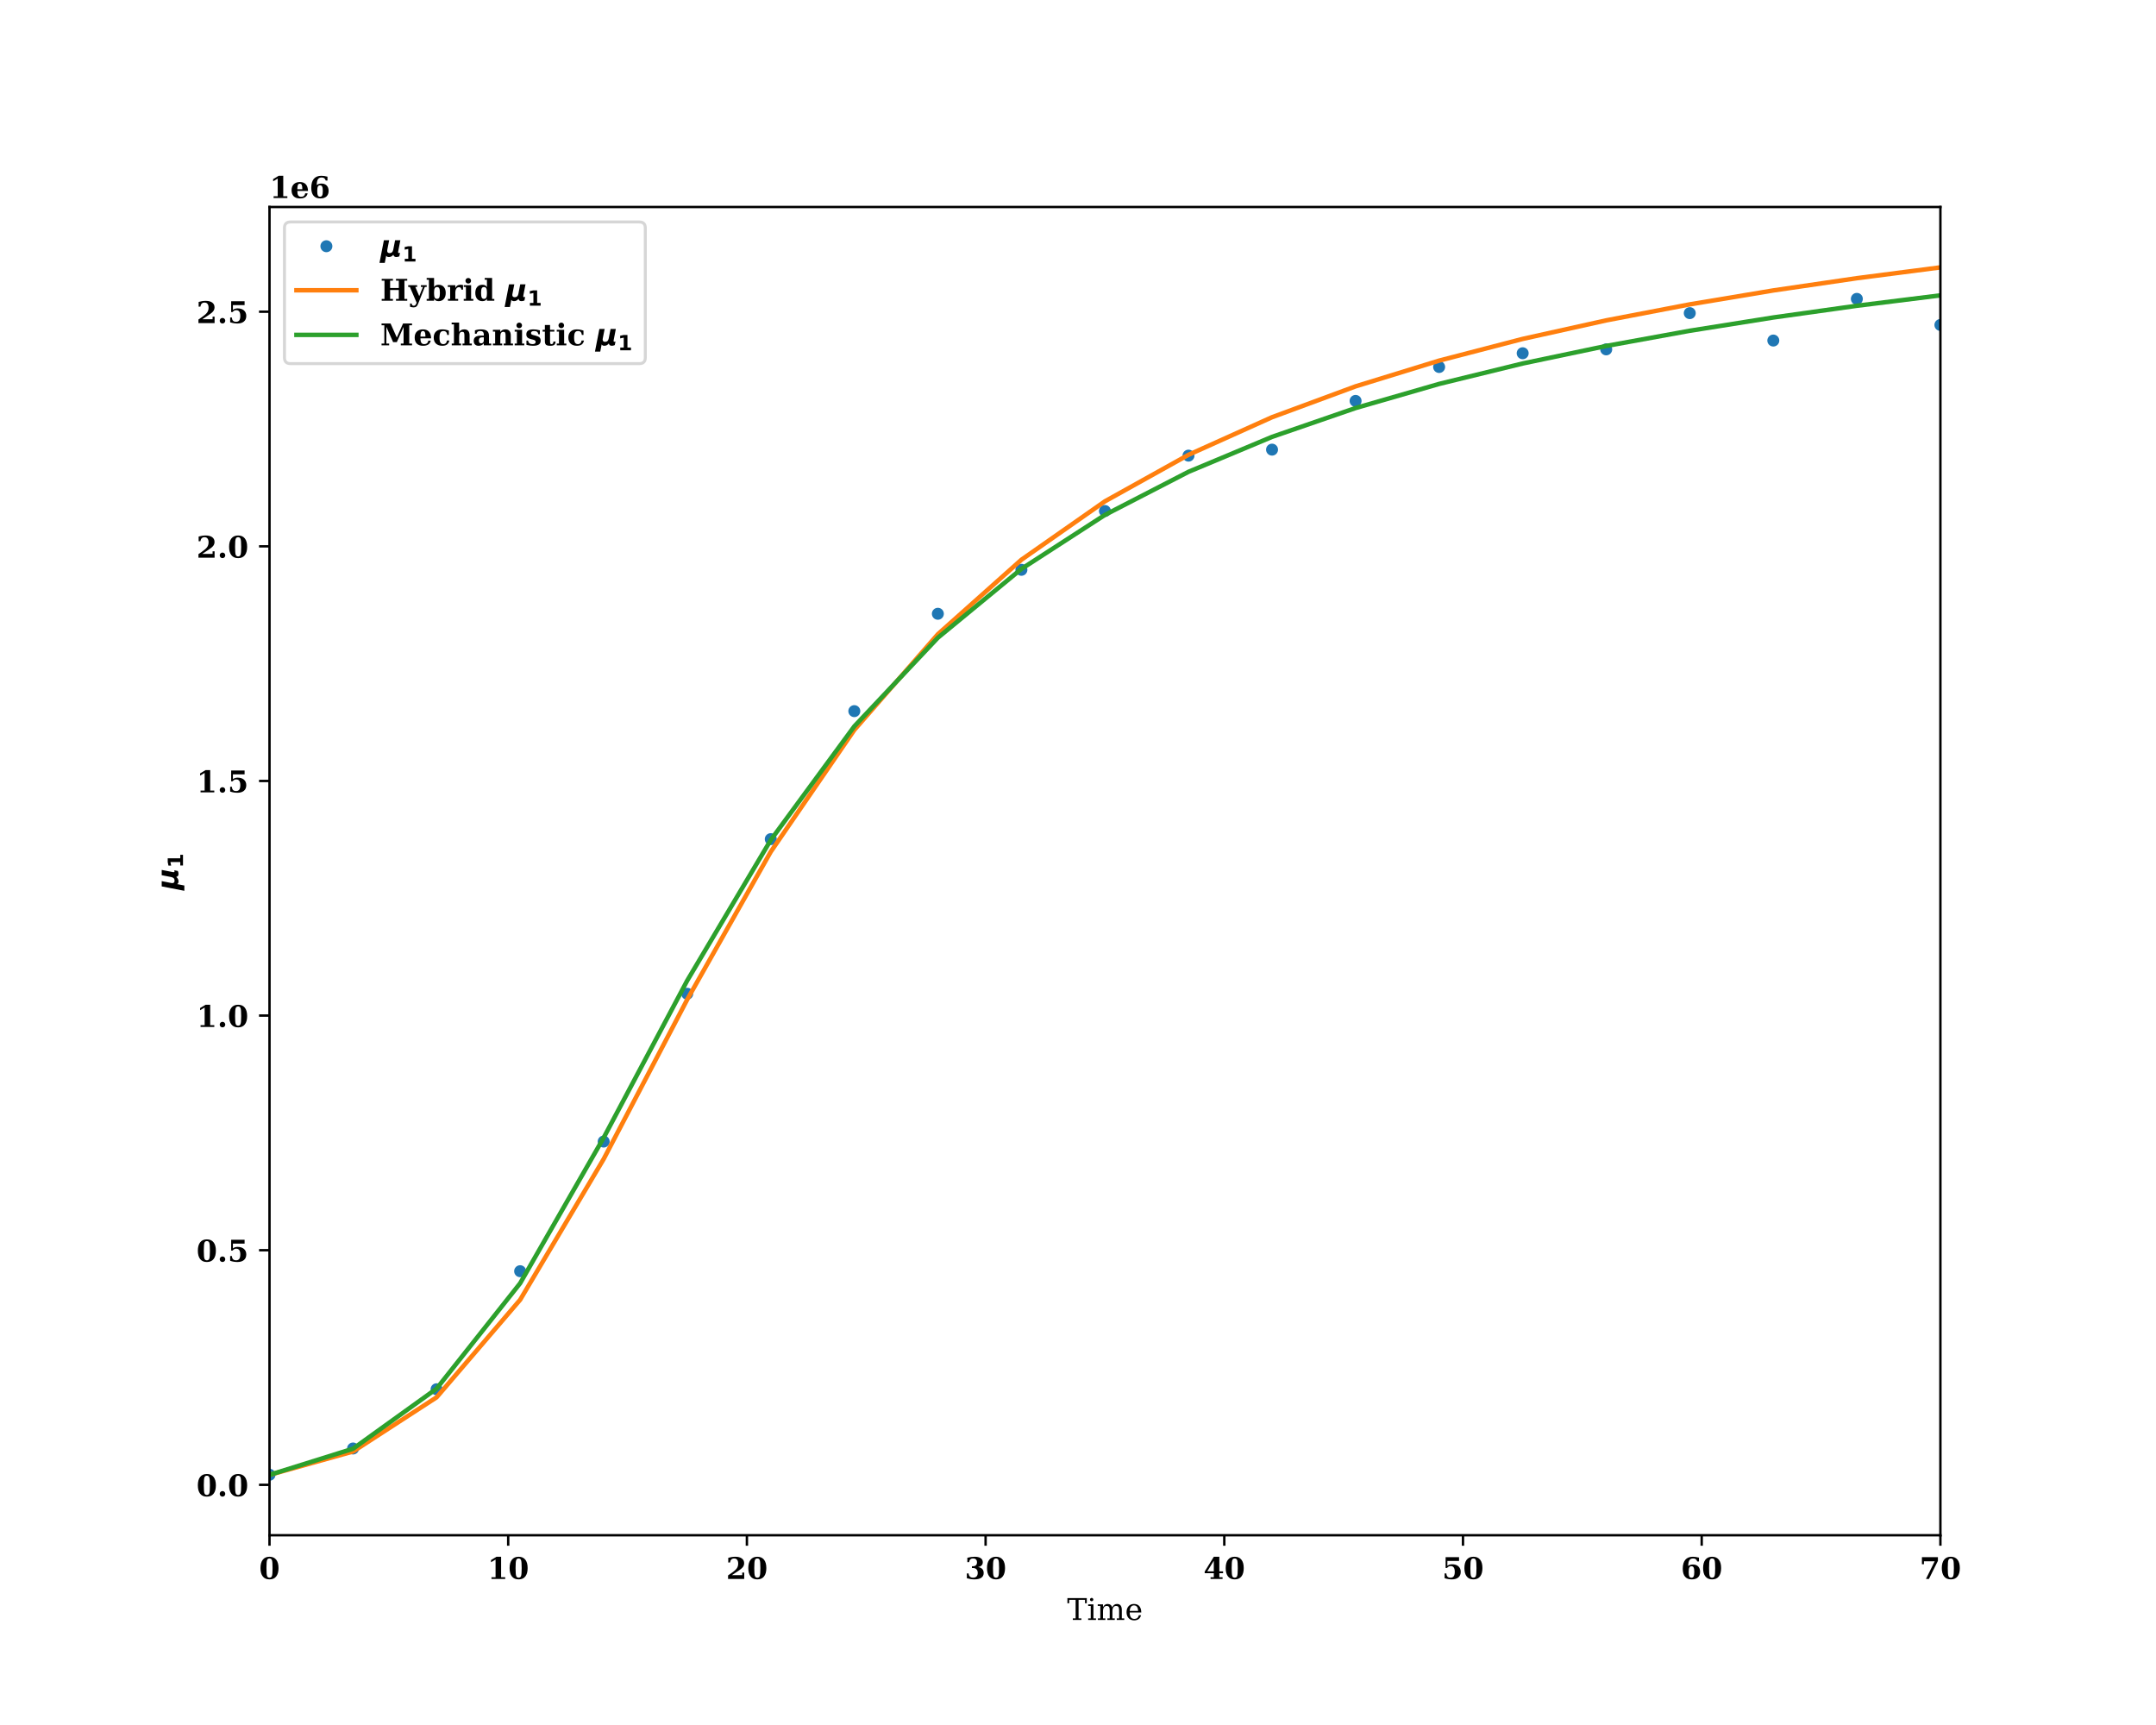
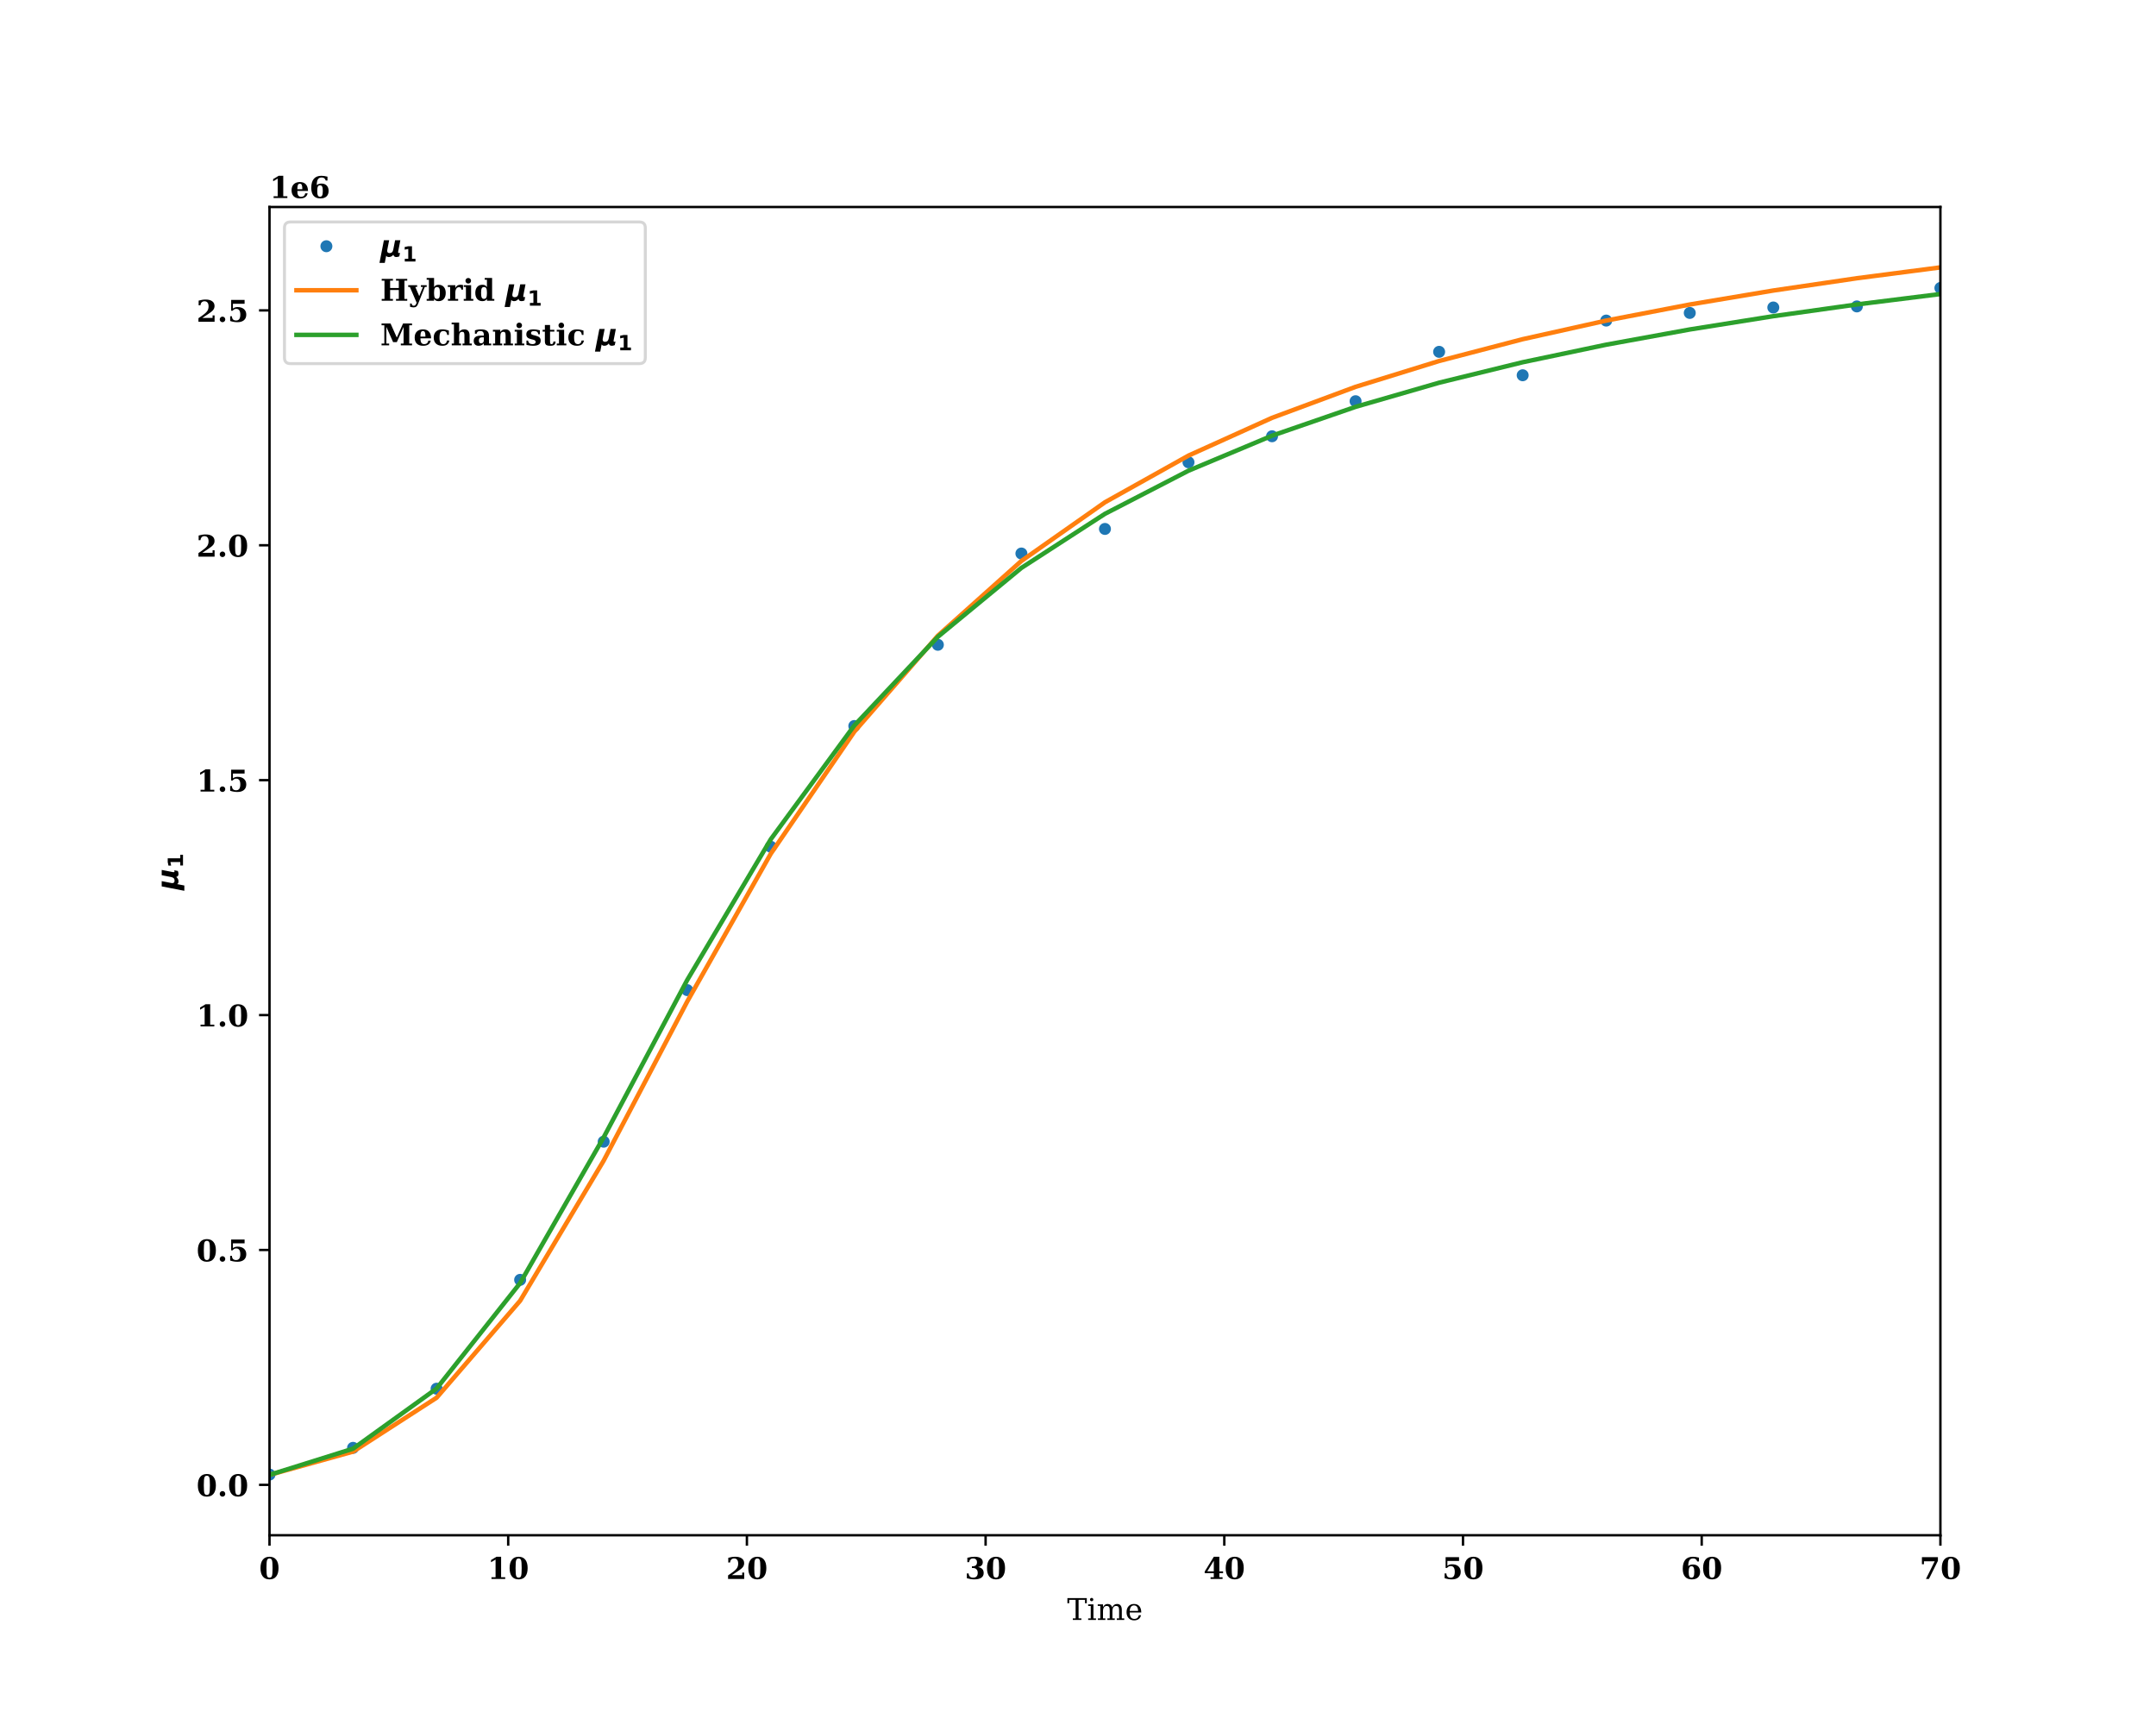
<svg xmlns="http://www.w3.org/2000/svg" xmlns:xlink="http://www.w3.org/1999/xlink" width="720pt" height="576pt" viewBox="0 0 720 576" version="1.1">
  <defs>
    <style type="text/css">*{stroke-linejoin: round; stroke-linecap: butt}</style>
  </defs>
  <g id="figure_1">
    <g id="patch_1">
      <path d="M 0 576  L 720 576  L 720 0  L 0 0  z " style="fill: #ffffff" />
    </g>
    <g id="axes_1">
      <g id="patch_2">
        <path d="M 90 512.64  L 648 512.64  L 648 69.12  L 90 69.12  z " style="fill: #ffffff" />
      </g>
      <g id="matplotlib.axis_1">
        <g id="xtick_1">
          <g id="line2d_1">
            <defs>
-               <path id="m599525be6f" d="M 0 0  L 0 3.5  " style="stroke: #000000; stroke-width: 0.8" />
-             </defs>
-             <g>
-               <use xlink:href="#m599525be6f" x="90" y="512.64" style="stroke: #000000; stroke-width: 0.8" />
+               <path id="mb74682ca42" d="M 0 0  L 0 3.5  " style="stroke: #000000; stroke-width: 0.8" />
+             </defs>
+             <g>
+               <use xlink:href="#mb74682ca42" x="90" y="512.64" style="stroke: #000000; stroke-width: 0.8" />
            </g>
          </g>
          <g id="text_1">
            <g transform="translate(86.52109 527.2384) scale(0.1 -0.1)">
              <defs>
                <path id="DejaVuSerif-Bold-30" d="M 2228 275  Q 2603 275 2742 615  Q 2881 956 2881 2328  Q 2881 3691 2742 4037  Q 2603 4384 2228 4384  Q 1853 4384 1714 4043  Q 1575 3703 1575 2328  Q 1575 956 1714 615  Q 1853 275 2228 275  z M 2228 -91  Q 1294 -91 797 532  Q 300 1156 300 2328  Q 300 3500 797 4125  Q 1294 4750 2228 4750  Q 3159 4750 3656 4125  Q 4153 3500 4153 2328  Q 4153 1156 3656 532  Q 3159 -91 2228 -91  z " transform="scale(0.015625)" />
              </defs>
              <use xlink:href="#DejaVuSerif-Bold-30" />
            </g>
          </g>
        </g>
        <g id="xtick_2">
          <g id="line2d_2">
            <g>
-               <use xlink:href="#m599525be6f" x="169.714" y="512.64" style="stroke: #000000; stroke-width: 0.8" />
+               <use xlink:href="#mb74682ca42" x="169.714" y="512.64" style="stroke: #000000; stroke-width: 0.8" />
            </g>
          </g>
          <g id="text_2">
            <g transform="translate(162.7565 527.2384) scale(0.1 -0.1)">
              <defs>
                <path id="DejaVuSerif-Bold-31" d="M 878 0  L 878 378  L 1753 378  L 1753 4153  L 781 3578  L 781 4044  L 1953 4750  L 2938 4750  L 2938 378  L 3816 378  L 3816 0  L 878 0  z " transform="scale(0.015625)" />
              </defs>
              <use xlink:href="#DejaVuSerif-Bold-31" />
              <use xlink:href="#DejaVuSerif-Bold-30" x="69.58" />
            </g>
          </g>
        </g>
        <g id="xtick_3">
          <g id="line2d_3">
            <g>
-               <use xlink:href="#m599525be6f" x="249.429" y="512.64" style="stroke: #000000; stroke-width: 0.8" />
+               <use xlink:href="#mb74682ca42" x="249.429" y="512.64" style="stroke: #000000; stroke-width: 0.8" />
            </g>
          </g>
          <g id="text_3">
            <g transform="translate(242.4708 527.2384) scale(0.1 -0.1)">
              <defs>
                <path id="DejaVuSerif-Bold-32" d="M 844 3513  L 469 3513  L 469 4519  Q 850 4634 1223 4692  Q 1597 4750 1978 4750  Q 2869 4750 3367 4386  Q 3866 4022 3866 3372  Q 3866 2909 3591 2542  Q 3316 2175 2541 1672  L 1241 819  L 3450 819  L 3450 1369  L 3878 1369  L 3878 0  L 428 0  L 428 763  L 1119 1241  Q 2003 1850 2297 2278  Q 2591 2706 2591 3278  Q 2591 3819 2367 4101  Q 2144 4384 1716 4384  Q 1347 4384 1125 4161  Q 903 3938 844 3513  z " transform="scale(0.015625)" />
              </defs>
              <use xlink:href="#DejaVuSerif-Bold-32" />
              <use xlink:href="#DejaVuSerif-Bold-30" x="69.58" />
            </g>
          </g>
        </g>
        <g id="xtick_4">
          <g id="line2d_4">
            <g>
-               <use xlink:href="#m599525be6f" x="329.143" y="512.64" style="stroke: #000000; stroke-width: 0.8" />
+               <use xlink:href="#mb74682ca42" x="329.143" y="512.64" style="stroke: #000000; stroke-width: 0.8" />
            </g>
          </g>
          <g id="text_4">
            <g transform="translate(322.185 527.2384) scale(0.1 -0.1)">
              <defs>
                <path id="DejaVuSerif-Bold-33" d="M 550 4531  Q 963 4641 1350 4695  Q 1738 4750 2106 4750  Q 2950 4750 3401 4448  Q 3853 4147 3853 3584  Q 3853 3163 3593 2900  Q 3334 2638 2834 2547  Q 3444 2450 3744 2131  Q 4044 1813 4044 1259  Q 4044 606 3526 257  Q 3009 -91 2028 -91  Q 1659 -91 1267 -28  Q 875 34 447 159  L 447 1184  L 825 1184  Q 859 741 1103 508  Q 1347 275 1778 275  Q 2253 275 2512 539  Q 2772 803 2772 1288  Q 2772 1794 2501 2069  Q 2231 2344 1734 2344  L 1528 2344  L 1528 2719  L 1691 2719  Q 2150 2719 2381 2931  Q 2613 3144 2613 3566  Q 2613 3963 2395 4173  Q 2178 4384 1772 4384  Q 1403 4384 1187 4182  Q 972 3981 928 3597  L 550 3597  L 550 4531  z " transform="scale(0.015625)" />
              </defs>
              <use xlink:href="#DejaVuSerif-Bold-33" />
              <use xlink:href="#DejaVuSerif-Bold-30" x="69.58" />
            </g>
          </g>
        </g>
        <g id="xtick_5">
          <g id="line2d_5">
            <g>
-               <use xlink:href="#m599525be6f" x="408.857" y="512.64" style="stroke: #000000; stroke-width: 0.8" />
+               <use xlink:href="#mb74682ca42" x="408.857" y="512.64" style="stroke: #000000; stroke-width: 0.8" />
            </g>
          </g>
          <g id="text_5">
            <g transform="translate(401.8993 527.2384) scale(0.1 -0.1)">
              <defs>
                <path id="DejaVuSerif-Bold-34" d="M 4084 0  L 1516 0  L 1516 378  L 2209 378  L 2209 1228  L 263 1228  L 263 1588  L 2216 4750  L 3391 4750  L 3391 1631  L 4191 1631  L 4191 1228  L 3391 1228  L 3391 378  L 4084 378  L 4084 0  z M 2209 1631  L 2209 3897  L 819 1631  L 2209 1631  z " transform="scale(0.015625)" />
              </defs>
              <use xlink:href="#DejaVuSerif-Bold-34" />
              <use xlink:href="#DejaVuSerif-Bold-30" x="69.58" />
            </g>
          </g>
        </g>
        <g id="xtick_6">
          <g id="line2d_6">
            <g>
-               <use xlink:href="#m599525be6f" x="488.571" y="512.64" style="stroke: #000000; stroke-width: 0.8" />
+               <use xlink:href="#mb74682ca42" x="488.571" y="512.64" style="stroke: #000000; stroke-width: 0.8" />
            </g>
          </g>
          <g id="text_6">
            <g transform="translate(481.6136 527.2384) scale(0.1 -0.1)">
              <defs>
                <path id="DejaVuSerif-Bold-35" d="M 3609 4666  L 3609 3847  L 1113 3847  L 1113 2822  Q 1319 2981 1572 3062  Q 1825 3144 2106 3144  Q 2969 3144 3469 2708  Q 3969 2272 3969 1522  Q 3969 759 3469 334  Q 2969 -91 2069 -91  Q 1688 -91 1311 -28  Q 934 34 525 166  L 525 1184  L 900 1184  Q 919 725 1139 500  Q 1359 275 1791 275  Q 2250 275 2472 583  Q 2694 891 2694 1522  Q 2694 2144 2476 2451  Q 2259 2759 1819 2759  Q 1581 2759 1395 2661  Q 1209 2563 1050 2356  L 738 2356  L 738 4666  L 3609 4666  z " transform="scale(0.015625)" />
              </defs>
              <use xlink:href="#DejaVuSerif-Bold-35" />
              <use xlink:href="#DejaVuSerif-Bold-30" x="69.58" />
            </g>
          </g>
        </g>
        <g id="xtick_7">
          <g id="line2d_7">
            <g>
-               <use xlink:href="#m599525be6f" x="568.286" y="512.64" style="stroke: #000000; stroke-width: 0.8" />
+               <use xlink:href="#mb74682ca42" x="568.286" y="512.64" style="stroke: #000000; stroke-width: 0.8" />
            </g>
          </g>
          <g id="text_7">
            <g transform="translate(561.3279 527.2384) scale(0.1 -0.1)">
              <defs>
                <path id="DejaVuSerif-Bold-36" d="M 1575 2766  Q 1778 2928 2029 3009  Q 2281 3091 2578 3091  Q 3294 3091 3701 2672  Q 4109 2253 4109 1522  Q 4109 750 3650 329  Q 3191 -91 2344 -91  Q 1388 -91 895 486  Q 403 1063 403 2181  Q 403 3453 950 4101  Q 1497 4750 2572 4750  Q 2853 4750 3175 4703  Q 3497 4656 3866 4563  L 3866 3738  L 3488 3738  Q 3409 4056 3192 4220  Q 2975 4384 2631 4384  Q 2075 4384 1826 4003  Q 1578 3622 1575 2766  z M 2272 275  Q 2594 275 2731 548  Q 2869 822 2869 1497  Q 2869 2172 2731 2445  Q 2594 2719 2272 2719  Q 1950 2719 1814 2445  Q 1678 2172 1678 1497  Q 1678 822 1814 548  Q 1950 275 2272 275  z " transform="scale(0.015625)" />
              </defs>
              <use xlink:href="#DejaVuSerif-Bold-36" />
              <use xlink:href="#DejaVuSerif-Bold-30" x="69.58" />
            </g>
          </g>
        </g>
        <g id="xtick_8">
          <g id="line2d_8">
            <g>
-               <use xlink:href="#m599525be6f" x="648" y="512.64" style="stroke: #000000; stroke-width: 0.8" />
+               <use xlink:href="#mb74682ca42" x="648" y="512.64" style="stroke: #000000; stroke-width: 0.8" />
            </g>
          </g>
          <g id="text_8">
            <g transform="translate(641.0422 527.2384) scale(0.1 -0.1)">
              <defs>
                <path id="DejaVuSerif-Bold-37" d="M 3922 3872  L 1997 0  L 1363 0  L 3238 3781  L 934 3781  L 934 3150  L 506 3150  L 506 4666  L 3922 4666  L 3922 3872  z " transform="scale(0.015625)" />
              </defs>
              <use xlink:href="#DejaVuSerif-Bold-37" />
              <use xlink:href="#DejaVuSerif-Bold-30" x="69.58" />
            </g>
          </g>
        </g>
        <g id="text_9">
          <g transform="translate(356.3648 540.9166) scale(0.1 -0.1)">
            <defs>
              <path id="DejaVuSerif-54" d="M 1222 0  L 1222 331  L 1819 331  L 1819 4294  L 447 4294  L 447 3566  L 63 3566  L 63 4666  L 4206 4666  L 4206 3566  L 3822 3566  L 3822 4294  L 2450 4294  L 2450 331  L 3047 331  L 3047 0  L 1222 0  z " transform="scale(0.015625)" />
              <path id="DejaVuSerif-69" d="M 622 4353  Q 622 4497 726 4603  Q 831 4709 978 4709  Q 1122 4709 1226 4603  Q 1331 4497 1331 4353  Q 1331 4206 1228 4103  Q 1125 4000 978 4000  Q 831 4000 726 4103  Q 622 4206 622 4353  z M 1356 331  L 1900 331  L 1900 0  L 231 0  L 231 331  L 781 331  L 781 2988  L 231 2988  L 231 3322  L 1356 3322  L 1356 331  z " transform="scale(0.015625)" />
              <path id="DejaVuSerif-6d" d="M 3316 2675  Q 3481 3041 3739 3227  Q 3997 3413 4341 3413  Q 4863 3413 5119 3089  Q 5375 2766 5375 2113  L 5375 331  L 5894 331  L 5894 0  L 4300 0  L 4300 331  L 4800 331  L 4800 2047  Q 4800 2556 4650 2772  Q 4500 2988 4153 2988  Q 3769 2988 3567 2697  Q 3366 2406 3366 1850  L 3366 331  L 3866 331  L 3866 0  L 2291 0  L 2291 331  L 2791 331  L 2791 2069  Q 2791 2566 2641 2777  Q 2491 2988 2144 2988  Q 1759 2988 1557 2697  Q 1356 2406 1356 1850  L 1356 331  L 1856 331  L 1856 0  L 263 0  L 263 331  L 781 331  L 781 2994  L 231 2994  L 231 3322  L 1356 3322  L 1356 2731  Q 1516 3063 1762 3238  Q 2009 3413 2322 3413  Q 2709 3413 2968 3220  Q 3228 3028 3316 2675  z " transform="scale(0.015625)" />
              <path id="DejaVuSerif-65" d="M 3469 1600  L 991 1600  L 991 1575  Q 991 903 1244 561  Q 1497 219 1991 219  Q 2369 219 2611 417  Q 2853 616 2950 1006  L 3413 1006  Q 3275 459 2904 184  Q 2534 -91 1931 -91  Q 1203 -91 761 389  Q 319 869 319 1663  Q 319 2450 753 2931  Q 1188 3413 1894 3413  Q 2647 3413 3050 2948  Q 3453 2484 3469 1600  z M 2791 1931  Q 2772 2513 2545 2808  Q 2319 3103 1894 3103  Q 1497 3103 1269 2806  Q 1041 2509 991 1931  L 2791 1931  z " transform="scale(0.015625)" />
            </defs>
            <use xlink:href="#DejaVuSerif-54" />
            <use xlink:href="#DejaVuSerif-69" x="66.699" />
            <use xlink:href="#DejaVuSerif-6d" x="98.682" />
            <use xlink:href="#DejaVuSerif-65" x="193.506" />
          </g>
        </g>
      </g>
      <g id="matplotlib.axis_2">
        <g id="ytick_1">
          <g id="line2d_9">
            <defs>
-               <path id="m975a91f52a" d="M 0 0  L -3.5 0  " style="stroke: #000000; stroke-width: 0.8" />
-             </defs>
-             <g>
-               <use xlink:href="#m975a91f52a" x="90" y="495.808" style="stroke: #000000; stroke-width: 0.8" />
+               <path id="md5a91a5d06" d="M 0 0  L -3.5 0  " style="stroke: #000000; stroke-width: 0.8" />
+             </defs>
+             <g>
+               <use xlink:href="#md5a91a5d06" x="90" y="495.811" style="stroke: #000000; stroke-width: 0.8" />
            </g>
          </g>
          <g id="text_10">
-             <g transform="translate(65.60313 499.6069) scale(0.1 -0.1)">
+             <g transform="translate(65.60313 499.6107) scale(0.1 -0.1)">
              <defs>
                <path id="DejaVuSerif-Bold-2e" d="M 519 506  Q 519 750 694 925  Q 869 1100 1113 1100  Q 1359 1100 1534 925  Q 1709 750 1709 506  Q 1709 259 1534 84  Q 1359 -91 1113 -91  Q 869 -91 694 84  Q 519 259 519 506  z " transform="scale(0.015625)" />
              </defs>
              <use xlink:href="#DejaVuSerif-Bold-30" />
              <use xlink:href="#DejaVuSerif-Bold-2e" x="69.58" />
              <use xlink:href="#DejaVuSerif-Bold-30" x="104.395" />
            </g>
          </g>
        </g>
        <g id="ytick_2">
          <g id="line2d_10">
            <g>
-               <use xlink:href="#m975a91f52a" x="90" y="417.463" style="stroke: #000000; stroke-width: 0.8" />
+               <use xlink:href="#md5a91a5d06" x="90" y="417.378" style="stroke: #000000; stroke-width: 0.8" />
            </g>
          </g>
          <g id="text_11">
-             <g transform="translate(65.60313 421.2618) scale(0.1 -0.1)">
+             <g transform="translate(65.60313 421.1772) scale(0.1 -0.1)">
              <use xlink:href="#DejaVuSerif-Bold-30" />
              <use xlink:href="#DejaVuSerif-Bold-2e" x="69.58" />
              <use xlink:href="#DejaVuSerif-Bold-35" x="104.395" />
            </g>
          </g>
        </g>
        <g id="ytick_3">
          <g id="line2d_11">
            <g>
-               <use xlink:href="#m975a91f52a" x="90" y="339.117" style="stroke: #000000; stroke-width: 0.8" />
+               <use xlink:href="#md5a91a5d06" x="90" y="338.945" style="stroke: #000000; stroke-width: 0.8" />
            </g>
          </g>
          <g id="text_12">
-             <g transform="translate(65.60313 342.9166) scale(0.1 -0.1)">
+             <g transform="translate(65.60313 342.7438) scale(0.1 -0.1)">
              <use xlink:href="#DejaVuSerif-Bold-31" />
              <use xlink:href="#DejaVuSerif-Bold-2e" x="69.58" />
              <use xlink:href="#DejaVuSerif-Bold-30" x="104.395" />
            </g>
          </g>
        </g>
        <g id="ytick_4">
          <g id="line2d_12">
            <g>
-               <use xlink:href="#m975a91f52a" x="90" y="260.772" style="stroke: #000000; stroke-width: 0.8" />
+               <use xlink:href="#md5a91a5d06" x="90" y="260.511" style="stroke: #000000; stroke-width: 0.8" />
            </g>
          </g>
          <g id="text_13">
-             <g transform="translate(65.60313 264.5715) scale(0.1 -0.1)">
+             <g transform="translate(65.60313 264.3103) scale(0.1 -0.1)">
              <use xlink:href="#DejaVuSerif-Bold-31" />
              <use xlink:href="#DejaVuSerif-Bold-2e" x="69.58" />
              <use xlink:href="#DejaVuSerif-Bold-35" x="104.395" />
            </g>
          </g>
        </g>
        <g id="ytick_5">
          <g id="line2d_13">
            <g>
-               <use xlink:href="#m975a91f52a" x="90" y="182.427" style="stroke: #000000; stroke-width: 0.8" />
+               <use xlink:href="#md5a91a5d06" x="90" y="182.078" style="stroke: #000000; stroke-width: 0.8" />
            </g>
          </g>
          <g id="text_14">
-             <g transform="translate(65.60313 186.2263) scale(0.1 -0.1)">
+             <g transform="translate(65.60313 185.8769) scale(0.1 -0.1)">
              <use xlink:href="#DejaVuSerif-Bold-32" />
              <use xlink:href="#DejaVuSerif-Bold-2e" x="69.58" />
              <use xlink:href="#DejaVuSerif-Bold-30" x="104.395" />
            </g>
          </g>
        </g>
        <g id="ytick_6">
          <g id="line2d_14">
            <g>
-               <use xlink:href="#m975a91f52a" x="90" y="104.082" style="stroke: #000000; stroke-width: 0.8" />
+               <use xlink:href="#md5a91a5d06" x="90" y="103.644" style="stroke: #000000; stroke-width: 0.8" />
            </g>
          </g>
          <g id="text_15">
-             <g transform="translate(65.60313 107.8812) scale(0.1 -0.1)">
+             <g transform="translate(65.60313 107.4434) scale(0.1 -0.1)">
              <use xlink:href="#DejaVuSerif-Bold-32" />
              <use xlink:href="#DejaVuSerif-Bold-2e" x="69.58" />
              <use xlink:href="#DejaVuSerif-Bold-35" x="104.395" />
            </g>
          </g>
        </g>
        <g id="text_16">
          <g transform="translate(59.50312 297.18) rotate(-90) scale(0.1 -0.1)">
            <defs>
              <path id="DejaVuSans-BoldOblique-3bc" d="M -172 -1338  L 769 3500  L 1894 3500  L 1497 1466  Q 1484 1400 1478 1337  Q 1472 1275 1472 1222  Q 1472 994 1606 872  Q 1741 750 1997 750  Q 2316 750 2503 925  Q 2691 1100 2766 1466  L 3163 3500  L 4288 3500  L 3834 1159  Q 3822 1094 3815 1039  Q 3809 984 3809 941  Q 3809 850 3851 806  Q 3894 763 3981 763  Q 4034 763 4095 780  Q 4156 797 4219 831  L 4063 50  Q 3884 -22 3731 -56  Q 3578 -91 3438 -91  Q 3163 -91 3008 28  Q 2853 147 2791 403  Q 2597 156 2361 32  Q 2125 -91 1850 -91  Q 1619 -91 1473 -17  Q 1328 56 1259 206  L 959 -1338  L -172 -1338  z " transform="scale(0.015625)" />
              <path id="DejaVuSans-Bold-31" d="M 750 831  L 1813 831  L 1813 3847  L 722 3622  L 722 4441  L 1806 4666  L 2950 4666  L 2950 831  L 4013 831  L 4013 0  L 750 0  L 750 831  z " transform="scale(0.015625)" />
            </defs>
            <use xlink:href="#DejaVuSans-BoldOblique-3bc" transform="translate(0 0.3125)" />
            <use xlink:href="#DejaVuSans-Bold-31" transform="translate(73.58398 -16.09375) scale(0.7)" />
          </g>
        </g>
        <g id="text_17">
          <g transform="translate(90 66.12) scale(0.1 -0.1)">
            <defs>
              <path id="DejaVuSerif-Bold-65" d="M 2566 1875  Q 2566 2531 2444 2795  Q 2322 3059 2028 3059  Q 1744 3059 1620 2800  Q 1497 2541 1497 1931  L 1497 1875  L 2566 1875  z M 3781 1503  L 1497 1503  L 1497 1478  Q 1497 834 1690 548  Q 1884 263 2316 263  Q 2675 263 2897 453  Q 3119 644 3181 1006  L 3700 1006  Q 3566 441 3166 175  Q 2766 -91 2047 -91  Q 1184 -91 723 364  Q 263 819 263 1663  Q 263 2488 734 2950  Q 1206 3413 2047 3413  Q 2872 3413 3312 2927  Q 3753 2441 3781 1503  z " transform="scale(0.015625)" />
            </defs>
            <use xlink:href="#DejaVuSerif-Bold-31" />
            <use xlink:href="#DejaVuSerif-Bold-65" x="69.58" />
            <use xlink:href="#DejaVuSerif-Bold-36" x="133.203" />
          </g>
        </g>
      </g>
      <g id="line2d_15">
        <defs>
-           <path id="mb61118e968" d="M 0 1.5  C 0.398 1.5 0.779 1.342 1.061 1.061  C 1.342 0.779 1.5 0.398 1.5 0  C 1.5 -0.398 1.342 -0.779 1.061 -1.061  C 0.779 -1.342 0.398 -1.5 0 -1.5  C -0.398 -1.5 -0.779 -1.342 -1.061 -1.061  C -1.342 -0.779 -1.5 -0.398 -1.5 0  C -1.5 0.398 -1.342 0.779 -1.061 1.061  C -0.779 1.342 -0.398 1.5 0 1.5  z " style="stroke: #1f77b4" />
+           <path id="m2763225890" d="M 0 1.5  C 0.398 1.5 0.779 1.342 1.061 1.061  C 1.342 0.779 1.5 0.398 1.5 0  C 1.5 -0.398 1.342 -0.779 1.061 -1.061  C 0.779 -1.342 0.398 -1.5 0 -1.5  C -0.398 -1.5 -0.779 -1.342 -1.061 -1.061  C -1.342 -0.779 -1.5 -0.398 -1.5 0  C -1.5 0.398 -1.342 0.779 -1.061 1.061  C -0.779 1.342 -0.398 1.5 0 1.5  z " style="stroke: #1f77b4" />
        </defs>
-         <g clip-path="url(#pb6cab0a854)">
-           <use xlink:href="#mb61118e968" x="90" y="492.445" style="fill: #1f77b4; stroke: #1f77b4" />
-           <use xlink:href="#mb61118e968" x="117.9" y="483.672" style="fill: #1f77b4; stroke: #1f77b4" />
-           <use xlink:href="#mb61118e968" x="145.8" y="463.887" style="fill: #1f77b4; stroke: #1f77b4" />
-           <use xlink:href="#mb61118e968" x="173.7" y="424.472" style="fill: #1f77b4; stroke: #1f77b4" />
-           <use xlink:href="#mb61118e968" x="201.6" y="381.179" style="fill: #1f77b4; stroke: #1f77b4" />
-           <use xlink:href="#mb61118e968" x="229.5" y="331.833" style="fill: #1f77b4; stroke: #1f77b4" />
-           <use xlink:href="#mb61118e968" x="257.4" y="280.201" style="fill: #1f77b4; stroke: #1f77b4" />
-           <use xlink:href="#mb61118e968" x="285.3" y="237.456" style="fill: #1f77b4; stroke: #1f77b4" />
-           <use xlink:href="#mb61118e968" x="313.2" y="204.947" style="fill: #1f77b4; stroke: #1f77b4" />
-           <use xlink:href="#mb61118e968" x="341.1" y="190.266" style="fill: #1f77b4; stroke: #1f77b4" />
-           <use xlink:href="#mb61118e968" x="369" y="170.636" style="fill: #1f77b4; stroke: #1f77b4" />
-           <use xlink:href="#mb61118e968" x="396.9" y="152.141" style="fill: #1f77b4; stroke: #1f77b4" />
-           <use xlink:href="#mb61118e968" x="424.8" y="150.14" style="fill: #1f77b4; stroke: #1f77b4" />
-           <use xlink:href="#mb61118e968" x="452.7" y="133.868" style="fill: #1f77b4; stroke: #1f77b4" />
-           <use xlink:href="#mb61118e968" x="480.6" y="122.542" style="fill: #1f77b4; stroke: #1f77b4" />
-           <use xlink:href="#mb61118e968" x="508.5" y="117.954" style="fill: #1f77b4; stroke: #1f77b4" />
-           <use xlink:href="#mb61118e968" x="536.4" y="116.656" style="fill: #1f77b4; stroke: #1f77b4" />
-           <use xlink:href="#mb61118e968" x="564.3" y="104.556" style="fill: #1f77b4; stroke: #1f77b4" />
-           <use xlink:href="#mb61118e968" x="592.2" y="113.714" style="fill: #1f77b4; stroke: #1f77b4" />
-           <use xlink:href="#mb61118e968" x="620.1" y="99.797" style="fill: #1f77b4; stroke: #1f77b4" />
-           <use xlink:href="#mb61118e968" x="648" y="108.507" style="fill: #1f77b4; stroke: #1f77b4" />
+         <g clip-path="url(#peb19f3021e)">
+           <use xlink:href="#m2763225890" x="90" y="492.383" style="fill: #1f77b4; stroke: #1f77b4" />
+           <use xlink:href="#m2763225890" x="117.9" y="483.457" style="fill: #1f77b4; stroke: #1f77b4" />
+           <use xlink:href="#m2763225890" x="145.8" y="463.704" style="fill: #1f77b4; stroke: #1f77b4" />
+           <use xlink:href="#m2763225890" x="173.7" y="427.358" style="fill: #1f77b4; stroke: #1f77b4" />
+           <use xlink:href="#m2763225890" x="201.6" y="381.221" style="fill: #1f77b4; stroke: #1f77b4" />
+           <use xlink:href="#m2763225890" x="229.5" y="330.611" style="fill: #1f77b4; stroke: #1f77b4" />
+           <use xlink:href="#m2763225890" x="257.4" y="282.737" style="fill: #1f77b4; stroke: #1f77b4" />
+           <use xlink:href="#m2763225890" x="285.3" y="242.424" style="fill: #1f77b4; stroke: #1f77b4" />
+           <use xlink:href="#m2763225890" x="313.2" y="215.303" style="fill: #1f77b4; stroke: #1f77b4" />
+           <use xlink:href="#m2763225890" x="341.1" y="184.828" style="fill: #1f77b4; stroke: #1f77b4" />
+           <use xlink:href="#m2763225890" x="369" y="176.619" style="fill: #1f77b4; stroke: #1f77b4" />
+           <use xlink:href="#m2763225890" x="396.9" y="154.362" style="fill: #1f77b4; stroke: #1f77b4" />
+           <use xlink:href="#m2763225890" x="424.8" y="145.674" style="fill: #1f77b4; stroke: #1f77b4" />
+           <use xlink:href="#m2763225890" x="452.7" y="133.972" style="fill: #1f77b4; stroke: #1f77b4" />
+           <use xlink:href="#m2763225890" x="480.6" y="117.479" style="fill: #1f77b4; stroke: #1f77b4" />
+           <use xlink:href="#m2763225890" x="508.5" y="125.303" style="fill: #1f77b4; stroke: #1f77b4" />
+           <use xlink:href="#m2763225890" x="536.4" y="107.045" style="fill: #1f77b4; stroke: #1f77b4" />
+           <use xlink:href="#m2763225890" x="564.3" y="104.492" style="fill: #1f77b4; stroke: #1f77b4" />
+           <use xlink:href="#m2763225890" x="592.2" y="102.676" style="fill: #1f77b4; stroke: #1f77b4" />
+           <use xlink:href="#m2763225890" x="620.1" y="102.317" style="fill: #1f77b4; stroke: #1f77b4" />
+           <use xlink:href="#m2763225890" x="648" y="96.166" style="fill: #1f77b4; stroke: #1f77b4" />
        </g>
      </g>
      <g id="line2d_16">
-         <path d="M 90 492.48  L 117.9 484.678  L 145.8 466.586  L 173.7 434.019  L 201.6 387.009  L 229.5 333.758  L 257.4 284.415  L 285.3 243.739  L 313.2 211.779  L 341.1 186.906  L 369 167.395  L 396.9 151.87  L 424.8 139.317  L 452.7 129.007  L 480.6 120.417  L 508.5 113.167  L 536.4 106.975  L 564.3 101.632  L 592.2 96.98  L 620.1 92.894  L 648 89.28  " clip-path="url(#pb6cab0a854)" style="fill: none; stroke: #ff7f0e; stroke-width: 1.5; stroke-linecap: square" />
+         <path d="M 90 492.48  L 117.9 484.713  L 145.8 466.72  L 173.7 434.342  L 201.6 387.551  L 229.5 334.424  L 257.4 285.077  L 285.3 244.324  L 313.2 212.268  L 341.1 187.305  L 369 167.718  L 396.9 152.129  L 424.8 139.522  L 452.7 129.169  L 480.6 120.543  L 508.5 113.262  L 536.4 107.045  L 564.3 101.681  L 592.2 97.01  L 620.1 92.908  L 648 89.28  " clip-path="url(#peb19f3021e)" style="fill: none; stroke: #ff7f0e; stroke-width: 1.5; stroke-linecap: square" />
      </g>
      <g id="line2d_17">
-         <path d="M 90 492.48  L 117.9 483.745  L 145.8 463.686  L 173.7 428.499  L 201.6 379.89  L 229.5 327.425  L 257.4 280.491  L 285.3 242.53  L 313.2 212.946  L 341.1 189.971  L 369 171.934  L 396.9 157.547  L 424.8 145.874  L 452.7 136.25  L 480.6 128.199  L 508.5 121.374  L 536.4 115.52  L 564.3 110.447  L 592.2 106.01  L 620.1 102.098  L 648 98.626  " clip-path="url(#pb6cab0a854)" style="fill: none; stroke: #2ca02c; stroke-width: 1.5; stroke-linecap: square" />
+         <path d="M 90 492.48  L 117.9 483.736  L 145.8 463.653  L 173.7 428.426  L 201.6 379.764  L 229.5 327.239  L 257.4 280.252  L 285.3 242.248  L 313.2 212.631  L 341.1 189.63  L 369 171.573  L 396.9 157.169  L 424.8 145.483  L 452.7 135.849  L 480.6 127.789  L 508.5 120.956  L 536.4 115.095  L 564.3 110.016  L 592.2 105.574  L 620.1 101.658  L 648 98.182  " clip-path="url(#peb19f3021e)" style="fill: none; stroke: #2ca02c; stroke-width: 1.5; stroke-linecap: square" />
      </g>
      <g id="patch_3">
        <path d="M 90 512.64  L 90 69.12  " style="fill: none; stroke: #000000; stroke-width: 0.8; stroke-linejoin: miter; stroke-linecap: square" />
      </g>
      <g id="patch_4">
        <path d="M 648 512.64  L 648 69.12  " style="fill: none; stroke: #000000; stroke-width: 0.8; stroke-linejoin: miter; stroke-linecap: square" />
      </g>
      <g id="patch_5">
        <path d="M 90 512.64  L 648 512.64  " style="fill: none; stroke: #000000; stroke-width: 0.8; stroke-linejoin: miter; stroke-linecap: square" />
      </g>
      <g id="patch_6">
        <path d="M 90 69.12  L 648 69.12  " style="fill: none; stroke: #000000; stroke-width: 0.8; stroke-linejoin: miter; stroke-linecap: square" />
      </g>
      <g id="legend_1">
        <g id="patch_7">
          <path d="M 97 121.418  L 213.5 121.418  Q 215.5 121.418 215.5 119.418  L 215.5 76.12  Q 215.5 74.12 213.5 74.12  L 97 74.12  Q 95 74.12 95 76.12  L 95 119.418  Q 95 121.418 97 121.418  z " style="fill: #ffffff; opacity: 0.8; stroke: #cccccc; stroke-linejoin: miter" />
        </g>
        <g id="line2d_18">
          <g>
-             <use xlink:href="#mb61118e968" x="109" y="82.218" style="fill: #1f77b4; stroke: #1f77b4" />
+             <use xlink:href="#m2763225890" x="109" y="82.218" style="fill: #1f77b4; stroke: #1f77b4" />
          </g>
        </g>
        <g id="text_18">
          <g transform="translate(127 85.71844) scale(0.1 -0.1)">
            <use xlink:href="#DejaVuSans-BoldOblique-3bc" transform="translate(0 0.3125)" />
            <use xlink:href="#DejaVuSans-Bold-31" transform="translate(73.58398 -16.09375) scale(0.7)" />
          </g>
        </g>
        <g id="line2d_19">
          <path d="M 99 96.918  L 109 96.918  L 119 96.918  " style="fill: none; stroke: #ff7f0e; stroke-width: 1.5; stroke-linecap: square" />
        </g>
        <g id="text_19">
          <g transform="translate(127 100.4184) scale(0.1 -0.1)">
            <defs>
              <path id="DejaVuSerif-Bold-48" d="M 300 0  L 300 378  L 897 378  L 897 4288  L 300 4288  L 300 4666  L 2700 4666  L 2700 4288  L 2100 4288  L 2100 2719  L 3956 2719  L 3956 4288  L 3359 4288  L 3359 4666  L 5759 4666  L 5759 4288  L 5159 4288  L 5159 378  L 5759 378  L 5759 0  L 3359 0  L 3359 378  L 3956 378  L 3956 2291  L 2100 2291  L 2100 378  L 2700 378  L 2700 0  L 300 0  z " transform="scale(0.015625)" />
              <path id="DejaVuSerif-Bold-79" d="M 1997 -750  Q 1847 -1116 1634 -1269  Q 1422 -1422 1063 -1422  Q 909 -1422 721 -1387  Q 534 -1353 313 -1288  L 313 -594  L 666 -597  Q 675 -838 779 -953  Q 884 -1069 1094 -1069  Q 1297 -1069 1422 -958  Q 1547 -847 1672 -538  L 1722 -422  L 275 2944  L -84 2944  L -84 3322  L 1831 3322  L 1831 2944  L 1434 2944  L 2278 978  L 3066 2944  L 2625 2944  L 2625 3322  L 3872 3322  L 3872 2944  L 3469 2944  L 1997 -750  z " transform="scale(0.015625)" />
              <path id="DejaVuSerif-Bold-62" d="M 622 378  L 622 4488  L 147 4488  L 147 4863  L 1728 4863  L 1728 2900  Q 1869 3159 2106 3286  Q 2344 3413 2694 3413  Q 3403 3413 3811 2945  Q 4219 2478 4219 1663  Q 4219 847 3811 378  Q 3403 -91 2694 -91  Q 2344 -91 2106 36  Q 1869 163 1728 422  L 1728 0  L 147 0  L 147 378  L 622 378  z M 1728 1497  Q 1728 916 1876 656  Q 2025 397 2356 397  Q 2697 397 2836 672  Q 2975 947 2975 1663  Q 2975 2378 2836 2651  Q 2697 2925 2356 2925  Q 2025 2925 1876 2665  Q 1728 2406 1728 1825  L 1728 1497  z " transform="scale(0.015625)" />
              <path id="DejaVuSerif-Bold-72" d="M 3438 3359  L 3438 2369  L 3084 2369  Q 3066 2634 2941 2764  Q 2816 2894 2578 2894  Q 2216 2894 2006 2575  Q 1797 2256 1797 1691  L 1797 378  L 2400 378  L 2400 0  L 219 0  L 219 378  L 691 378  L 691 2944  L 184 2944  L 184 3322  L 1797 3322  L 1797 2731  Q 1959 3078 2226 3245  Q 2494 3413 2881 3413  Q 2978 3413 3117 3398  Q 3256 3384 3438 3359  z " transform="scale(0.015625)" />
              <path id="DejaVuSerif-Bold-69" d="M 588 4263  Q 588 4516 763 4689  Q 938 4863 1191 4863  Q 1438 4863 1611 4689  Q 1784 4516 1784 4263  Q 1784 4016 1611 3842  Q 1438 3669 1191 3669  Q 938 3669 763 3841  Q 588 4013 588 4263  z M 1797 378  L 2272 378  L 2272 0  L 219 0  L 219 378  L 691 378  L 691 2944  L 219 2944  L 219 3322  L 1797 3322  L 1797 378  z " transform="scale(0.015625)" />
              <path id="DejaVuSerif-Bold-64" d="M 2747 1497  L 2747 1825  Q 2747 2406 2597 2665  Q 2447 2925 2119 2925  Q 1775 2925 1636 2651  Q 1497 2378 1497 1663  Q 1497 947 1637 672  Q 1778 397 2119 397  Q 2447 397 2597 656  Q 2747 916 2747 1497  z M 3853 378  L 4325 378  L 4325 0  L 2747 0  L 2747 422  Q 2606 163 2367 36  Q 2128 -91 1778 -91  Q 1072 -91 667 378  Q 263 847 263 1663  Q 263 2481 667 2947  Q 1072 3413 1778 3413  Q 2128 3413 2367 3286  Q 2606 3159 2747 2900  L 2747 4488  L 2272 4488  L 2272 4863  L 3853 4863  L 3853 378  z " transform="scale(0.015625)" />
              <path id="DejaVuSerif-Bold-20" transform="scale(0.015625)" />
            </defs>
            <use xlink:href="#DejaVuSerif-Bold-48" transform="translate(0 0.015625)" />
            <use xlink:href="#DejaVuSerif-Bold-79" transform="translate(94.48242 0.015625)" />
            <use xlink:href="#DejaVuSerif-Bold-62" transform="translate(152.5879 0.015625)" />
            <use xlink:href="#DejaVuSerif-Bold-72" transform="translate(222.5098 0.015625)" />
            <use xlink:href="#DejaVuSerif-Bold-69" transform="translate(275.1953 0.015625)" />
            <use xlink:href="#DejaVuSerif-Bold-64" transform="translate(313.1836 0.015625)" />
            <use xlink:href="#DejaVuSerif-Bold-20" transform="translate(383.1055 0.015625)" />
            <use xlink:href="#DejaVuSans-BoldOblique-3bc" transform="translate(417.9199 0.015625)" />
            <use xlink:href="#DejaVuSans-Bold-31" transform="translate(491.5039 -16.39062) scale(0.7)" />
          </g>
        </g>
        <g id="line2d_20">
          <path d="M 99 111.818  L 109 111.818  L 119 111.818  " style="fill: none; stroke: #2ca02c; stroke-width: 1.5; stroke-linecap: square" />
        </g>
        <g id="text_20">
          <g transform="translate(127 115.3184) scale(0.1 -0.1)">
            <defs>
              <path id="DejaVuSerif-Bold-4d" d="M 269 0  L 269 378  L 863 378  L 863 4288  L 269 4288  L 269 4666  L 2194 4666  L 3525 1672  L 4863 4666  L 6784 4666  L 6784 4288  L 6188 4288  L 6188 378  L 6784 378  L 6784 0  L 4384 0  L 4384 378  L 4978 378  L 4978 3938  L 3531 684  L 2741 684  L 1300 3938  L 1300 378  L 1894 378  L 1894 0  L 269 0  z " transform="scale(0.015625)" />
              <path id="DejaVuSerif-Bold-63" d="M 3609 1038  Q 3491 469 3123 189  Q 2756 -91 2125 -91  Q 1238 -91 750 368  Q 263 828 263 1663  Q 263 2488 744 2950  Q 1225 3413 2081 3413  Q 2428 3413 2781 3347  Q 3134 3281 3500 3150  L 3500 2228  L 3150 2228  Q 3100 2650 2903 2854  Q 2706 3059 2350 3059  Q 1888 3059 1692 2746  Q 1497 2434 1497 1663  Q 1497 909 1687 586  Q 1878 263 2309 263  Q 2644 263 2845 463  Q 3047 663 3091 1038  L 3609 1038  z " transform="scale(0.015625)" />
              <path id="DejaVuSerif-Bold-68" d="M 219 0  L 219 378  L 691 378  L 691 4488  L 197 4488  L 197 4863  L 1797 4863  L 1797 2853  Q 1997 3150 2253 3281  Q 2509 3413 2900 3413  Q 3459 3413 3745 3083  Q 4031 2753 4031 2113  L 4031 378  L 4506 378  L 4506 0  L 2522 0  L 2522 378  L 2925 378  L 2925 2144  Q 2925 2566 2817 2730  Q 2709 2894 2444 2894  Q 2109 2894 1953 2648  Q 1797 2403 1797 1869  L 1797 378  L 2203 378  L 2203 0  L 219 0  z " transform="scale(0.015625)" />
              <path id="DejaVuSerif-Bold-61" d="M 3525 2041  L 3525 378  L 4000 378  L 4000 0  L 2419 0  L 2419 422  Q 2200 159 1931 34  Q 1663 -91 1319 -91  Q 809 -91 536 182  Q 263 456 263 966  Q 263 1525 655 1803  Q 1047 2081 1838 2081  L 2419 2081  L 2419 2278  Q 2419 2681 2228 2873  Q 2038 3066 1638 3066  Q 1306 3066 1126 2930  Q 947 2794 872 2484  L 519 2484  L 519 3200  Q 816 3306 1134 3359  Q 1453 3413 1806 3413  Q 2697 3413 3111 3081  Q 3525 2750 3525 2041  z M 2419 1044  L 2419 1709  L 2003 1709  Q 1694 1709 1528 1540  Q 1363 1372 1363 1056  Q 1363 741 1483 584  Q 1603 428 1850 428  Q 2106 428 2262 597  Q 2419 766 2419 1044  z " transform="scale(0.015625)" />
              <path id="DejaVuSerif-Bold-6e" d="M 219 0  L 219 378  L 691 378  L 691 2944  L 219 2944  L 219 3322  L 1797 3322  L 1797 2853  Q 1997 3150 2253 3281  Q 2509 3413 2900 3413  Q 3459 3413 3745 3083  Q 4031 2753 4031 2113  L 4031 378  L 4506 378  L 4506 0  L 2522 0  L 2522 378  L 2925 378  L 2925 2144  Q 2925 2566 2817 2730  Q 2709 2894 2444 2894  Q 2109 2894 1953 2648  Q 1797 2403 1797 1869  L 1797 378  L 2203 378  L 2203 0  L 219 0  z " transform="scale(0.015625)" />
              <path id="DejaVuSerif-Bold-73" d="M 300 97  L 300 1025  L 653 1025  Q 697 653 931 458  Q 1166 263 1569 263  Q 1906 263 2086 380  Q 2266 497 2266 716  Q 2266 916 2152 1025  Q 2038 1134 1709 1216  L 1253 1331  Q 738 1459 506 1698  Q 275 1938 275 2344  Q 275 2884 650 3148  Q 1025 3413 1806 3413  Q 2100 3413 2433 3364  Q 2766 3316 3169 3213  L 3169 2375  L 2816 2375  Q 2788 2716 2573 2887  Q 2359 3059 1959 3059  Q 1622 3059 1448 2951  Q 1275 2844 1275 2638  Q 1275 2469 1375 2372  Q 1475 2275 1734 2209  L 2188 2094  Q 2841 1928 3091 1684  Q 3341 1441 3341 1006  Q 3341 444 2939 176  Q 2538 -91 1691 -91  Q 1381 -91 1034 -44  Q 688 3 300 97  z " transform="scale(0.015625)" />
              <path id="DejaVuSerif-Bold-74" d="M 634 2944  L 153 2944  L 153 3322  L 634 3322  L 634 4353  L 1741 4353  L 1741 3322  L 2663 3322  L 2663 2944  L 1741 2944  L 1741 909  Q 1741 475 1809 369  Q 1878 263 2059 263  Q 2259 263 2356 397  Q 2453 531 2459 813  L 2925 813  Q 2897 313 2651 111  Q 2406 -91 1806 -91  Q 1122 -91 878 123  Q 634 338 634 909  L 634 2944  z " transform="scale(0.015625)" />
            </defs>
            <use xlink:href="#DejaVuSerif-Bold-4d" transform="translate(0 0.015625)" />
            <use xlink:href="#DejaVuSerif-Bold-65" transform="translate(110.6934 0.015625)" />
            <use xlink:href="#DejaVuSerif-Bold-63" transform="translate(174.3164 0.015625)" />
            <use xlink:href="#DejaVuSerif-Bold-68" transform="translate(235.2051 0.015625)" />
            <use xlink:href="#DejaVuSerif-Bold-61" transform="translate(307.9102 0.015625)" />
            <use xlink:href="#DejaVuSerif-Bold-6e" transform="translate(372.7051 0.015625)" />
            <use xlink:href="#DejaVuSerif-Bold-69" transform="translate(445.4102 0.015625)" />
            <use xlink:href="#DejaVuSerif-Bold-73" transform="translate(483.3984 0.015625)" />
            <use xlink:href="#DejaVuSerif-Bold-74" transform="translate(539.6973 0.015625)" />
            <use xlink:href="#DejaVuSerif-Bold-69" transform="translate(585.8887 0.015625)" />
            <use xlink:href="#DejaVuSerif-Bold-63" transform="translate(623.877 0.015625)" />
            <use xlink:href="#DejaVuSerif-Bold-20" transform="translate(684.7656 0.015625)" />
            <use xlink:href="#DejaVuSans-BoldOblique-3bc" transform="translate(719.5801 0.015625)" />
            <use xlink:href="#DejaVuSans-Bold-31" transform="translate(793.1641 -16.39062) scale(0.7)" />
          </g>
        </g>
      </g>
    </g>
  </g>
  <defs>
-     <clipPath id="pb6cab0a854">
+     <clipPath id="peb19f3021e">
      <rect x="90" y="69.12" width="558" height="443.52" />
    </clipPath>
  </defs>
</svg>
